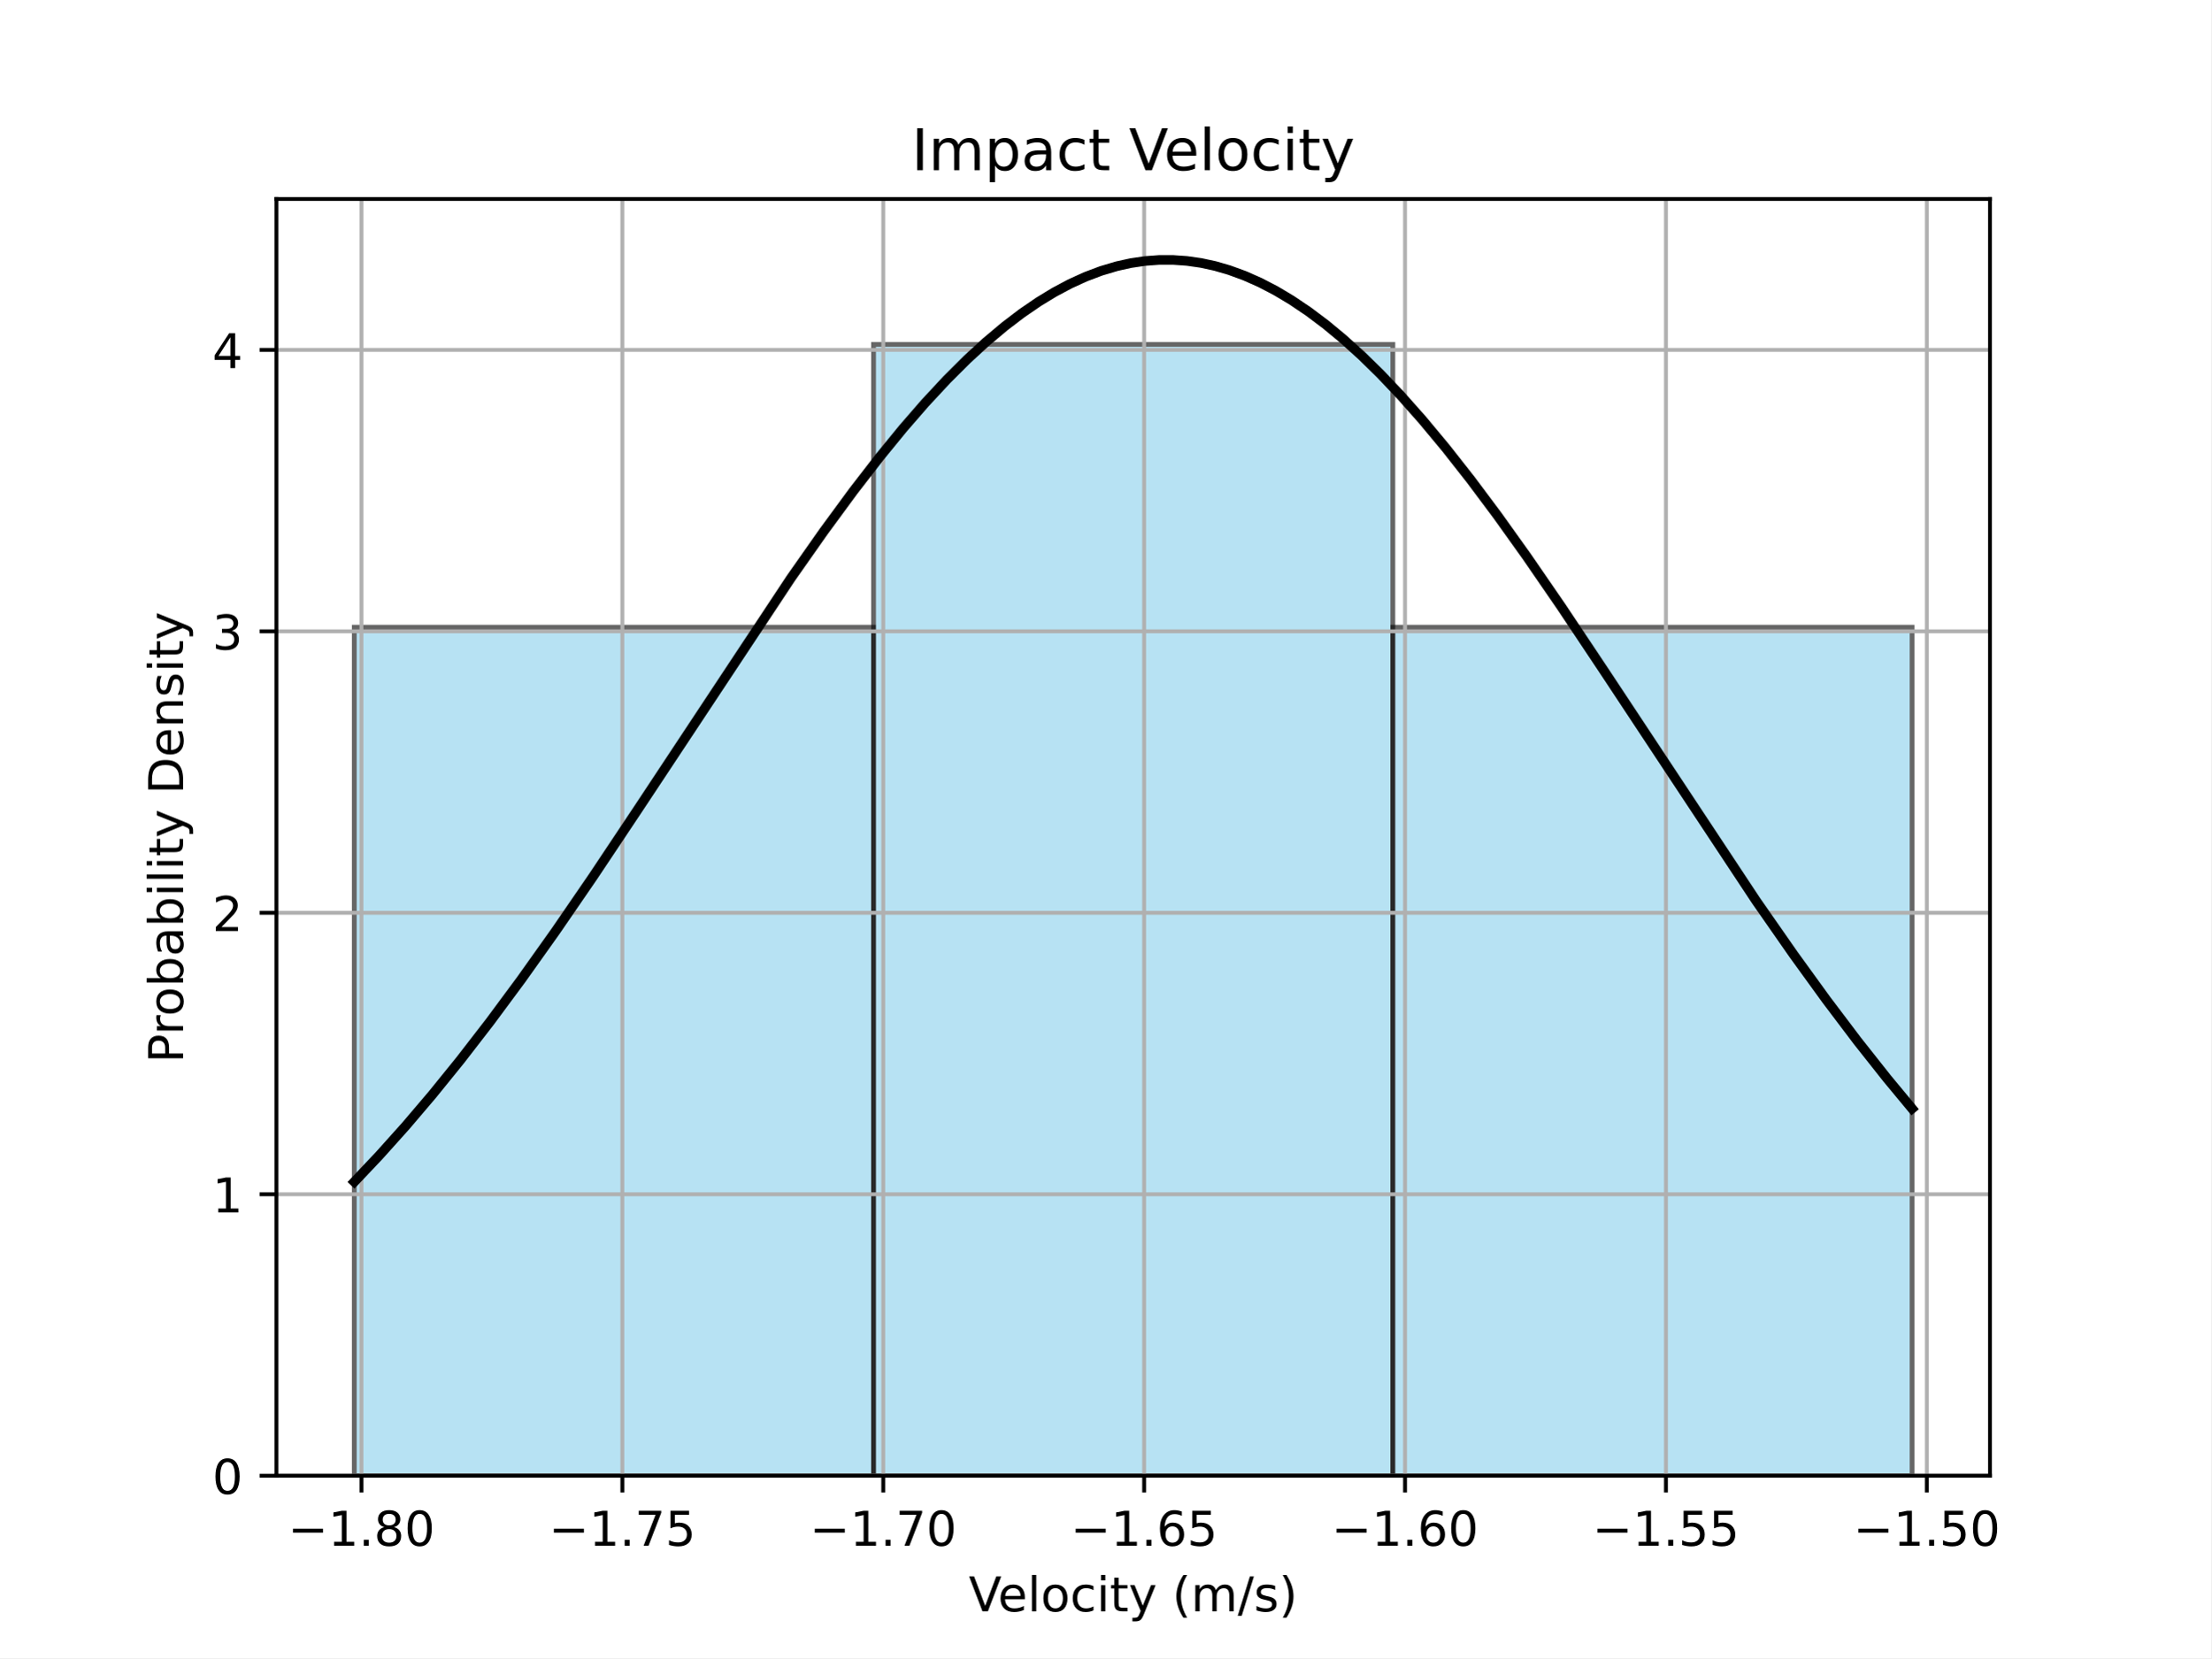
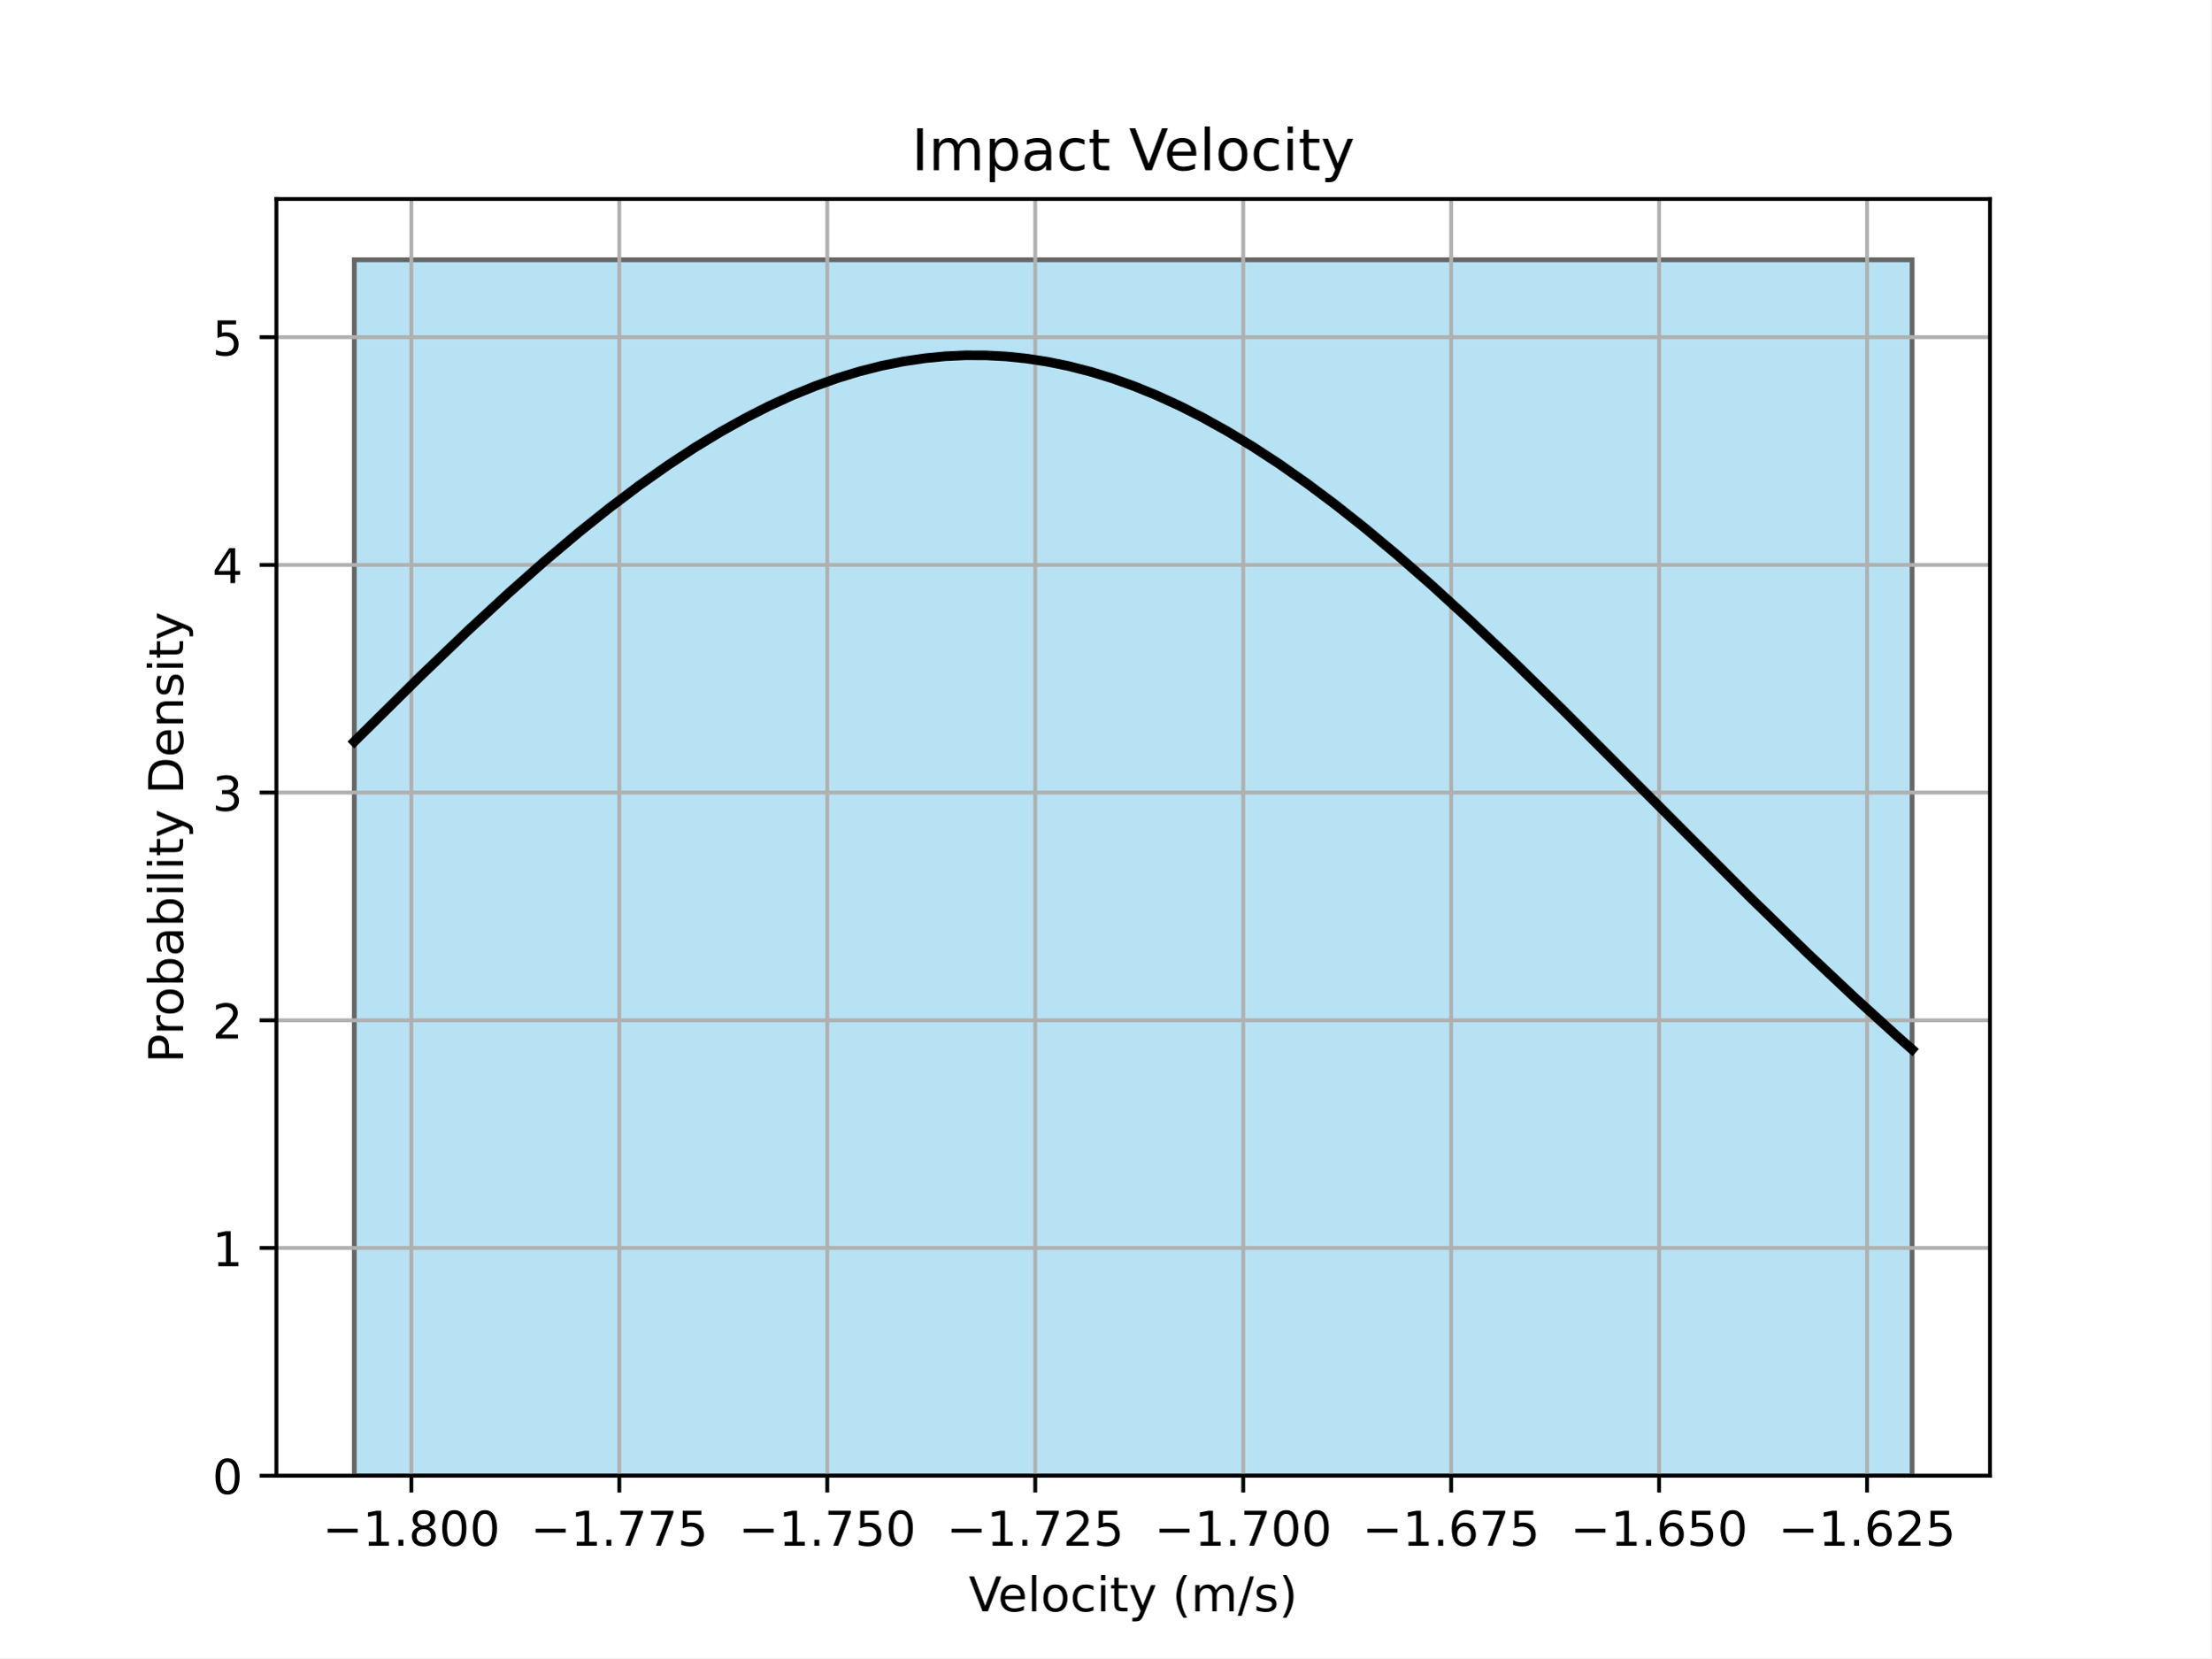
<svg xmlns="http://www.w3.org/2000/svg" xmlns:xlink="http://www.w3.org/1999/xlink" width="460.8pt" height="345.6pt" viewBox="0 0 460.8 345.6" version="1.1">
  <defs>
    <style type="text/css">*{stroke-linejoin: round; stroke-linecap: butt}</style>
  </defs>
  <g id="figure_1">
    <g id="patch_1">
      <path d="M 0 345.6  L 460.8 345.6  L 460.8 0  L 0 0  z " style="fill: #ffffff" />
    </g>
    <g id="axes_1">
      <g id="patch_2">
        <path d="M 57.6 307.584  L 414.72 307.584  L 414.72 41.472  L 57.6 41.472  z " style="fill: #ffffff" />
      </g>
      <g id="patch_3">
-         <path d="M 73.833 307.584  L 182.051 307.584  L 182.051 130.732  L 73.833 130.732  z " clip-path="url(#p43771be9d7)" style="fill: #87ceeb; opacity: 0.6; stroke: #000000; stroke-linejoin: miter" />
-       </g>
-       <g id="patch_4">
-         <path d="M 182.051 307.584  L 290.269 307.584  L 290.269 71.782  L 182.051 71.782  z " clip-path="url(#p43771be9d7)" style="fill: #87ceeb; opacity: 0.6; stroke: #000000; stroke-linejoin: miter" />
-       </g>
-       <g id="patch_5">
-         <path d="M 290.269 307.584  L 398.487 307.584  L 398.487 130.732  L 290.269 130.732  z " clip-path="url(#p43771be9d7)" style="fill: #87ceeb; opacity: 0.6; stroke: #000000; stroke-linejoin: miter" />
+         <path d="M 73.833 307.584  L 398.487 307.584  L 398.487 54.144  L 73.833 54.144  z " clip-path="url(#p3bdd4c2c85)" style="fill: #87ceeb; opacity: 0.6; stroke: #000000; stroke-linejoin: miter" />
      </g>
      <g id="matplotlib.axis_1">
        <g id="xtick_1">
          <g id="line2d_1">
-             <path d="M 75.322 307.584  L 75.322 41.472  " clip-path="url(#p43771be9d7)" style="fill: none; stroke: #b0b0b0; stroke-width: 0.8; stroke-linecap: square" />
+             <path d="M 85.725 307.584  L 85.725 41.472  " clip-path="url(#p3bdd4c2c85)" style="fill: none; stroke: #b0b0b0; stroke-width: 0.8; stroke-linecap: square" />
          </g>
          <g id="line2d_2">
            <defs>
-               <path id="m1fd75bd4ef" d="M 0 0  L 0 3.5  " style="stroke: #000000; stroke-width: 0.8" />
+               <path id="m8dfb0a70da" d="M 0 0  L 0 3.5  " style="stroke: #000000; stroke-width: 0.8" />
            </defs>
            <g>
-               <use xlink:href="#m1fd75bd4ef" x="75.322" y="307.584" style="stroke: #000000; stroke-width: 0.8" />
+               <use xlink:href="#m8dfb0a70da" x="85.725" y="307.584" style="stroke: #000000; stroke-width: 0.8" />
            </g>
          </g>
          <g id="text_1">
-             <g transform="translate(59.99979 322.1824) scale(0.1 -0.1)">
+             <g transform="translate(67.22073 322.1824) scale(0.1 -0.1)">
              <defs>
                <path id="DejaVuSans-2212" d="M 678 2272  L 4684 2272  L 4684 1741  L 678 1741  L 678 2272  z " transform="scale(0.015625)" />
                <path id="DejaVuSans-31" d="M 794 531  L 1825 531  L 1825 4091  L 703 3866  L 703 4441  L 1819 4666  L 2450 4666  L 2450 531  L 3481 531  L 3481 0  L 794 0  L 794 531  z " transform="scale(0.015625)" />
                <path id="DejaVuSans-2e" d="M 684 794  L 1344 794  L 1344 0  L 684 0  L 684 794  z " transform="scale(0.015625)" />
                <path id="DejaVuSans-38" d="M 2034 2216  Q 1584 2216 1326 1975  Q 1069 1734 1069 1313  Q 1069 891 1326 650  Q 1584 409 2034 409  Q 2484 409 2743 651  Q 3003 894 3003 1313  Q 3003 1734 2745 1975  Q 2488 2216 2034 2216  z M 1403 2484  Q 997 2584 770 2862  Q 544 3141 544 3541  Q 544 4100 942 4425  Q 1341 4750 2034 4750  Q 2731 4750 3128 4425  Q 3525 4100 3525 3541  Q 3525 3141 3298 2862  Q 3072 2584 2669 2484  Q 3125 2378 3379 2068  Q 3634 1759 3634 1313  Q 3634 634 3220 271  Q 2806 -91 2034 -91  Q 1263 -91 848 271  Q 434 634 434 1313  Q 434 1759 690 2068  Q 947 2378 1403 2484  z M 1172 3481  Q 1172 3119 1398 2916  Q 1625 2713 2034 2713  Q 2441 2713 2670 2916  Q 2900 3119 2900 3481  Q 2900 3844 2670 4047  Q 2441 4250 2034 4250  Q 1625 4250 1398 4047  Q 1172 3844 1172 3481  z " transform="scale(0.015625)" />
                <path id="DejaVuSans-30" d="M 2034 4250  Q 1547 4250 1301 3770  Q 1056 3291 1056 2328  Q 1056 1369 1301 889  Q 1547 409 2034 409  Q 2525 409 2770 889  Q 3016 1369 3016 2328  Q 3016 3291 2770 3770  Q 2525 4250 2034 4250  z M 2034 4750  Q 2819 4750 3233 4129  Q 3647 3509 3647 2328  Q 3647 1150 3233 529  Q 2819 -91 2034 -91  Q 1250 -91 836 529  Q 422 1150 422 2328  Q 422 3509 836 4129  Q 1250 4750 2034 4750  z " transform="scale(0.015625)" />
              </defs>
              <use xlink:href="#DejaVuSans-2212" />
              <use xlink:href="#DejaVuSans-31" x="83.789" />
              <use xlink:href="#DejaVuSans-2e" x="147.412" />
              <use xlink:href="#DejaVuSans-38" x="179.199" />
              <use xlink:href="#DejaVuSans-30" x="242.822" />
+               <use xlink:href="#DejaVuSans-30" x="306.445" />
            </g>
          </g>
        </g>
        <g id="xtick_2">
          <g id="line2d_3">
-             <path d="M 129.695 307.584  L 129.695 41.472  " clip-path="url(#p43771be9d7)" style="fill: none; stroke: #b0b0b0; stroke-width: 0.8; stroke-linecap: square" />
+             <path d="M 129.065 307.584  L 129.065 41.472  " clip-path="url(#p3bdd4c2c85)" style="fill: none; stroke: #b0b0b0; stroke-width: 0.8; stroke-linecap: square" />
          </g>
          <g id="line2d_4">
            <g>
-               <use xlink:href="#m1fd75bd4ef" x="129.695" y="307.584" style="stroke: #000000; stroke-width: 0.8" />
+               <use xlink:href="#m8dfb0a70da" x="129.065" y="307.584" style="stroke: #000000; stroke-width: 0.8" />
            </g>
          </g>
          <g id="text_2">
-             <g transform="translate(114.3727 322.1824) scale(0.1 -0.1)">
+             <g transform="translate(110.561 322.1824) scale(0.1 -0.1)">
              <defs>
                <path id="DejaVuSans-37" d="M 525 4666  L 3525 4666  L 3525 4397  L 1831 0  L 1172 0  L 2766 4134  L 525 4134  L 525 4666  z " transform="scale(0.015625)" />
                <path id="DejaVuSans-35" d="M 691 4666  L 3169 4666  L 3169 4134  L 1269 4134  L 1269 2991  Q 1406 3038 1543 3061  Q 1681 3084 1819 3084  Q 2600 3084 3056 2656  Q 3513 2228 3513 1497  Q 3513 744 3044 326  Q 2575 -91 1722 -91  Q 1428 -91 1123 -41  Q 819 9 494 109  L 494 744  Q 775 591 1075 516  Q 1375 441 1709 441  Q 2250 441 2565 725  Q 2881 1009 2881 1497  Q 2881 1984 2565 2268  Q 2250 2553 1709 2553  Q 1456 2553 1204 2497  Q 953 2441 691 2322  L 691 4666  z " transform="scale(0.015625)" />
              </defs>
              <use xlink:href="#DejaVuSans-2212" />
              <use xlink:href="#DejaVuSans-31" x="83.789" />
              <use xlink:href="#DejaVuSans-2e" x="147.412" />
              <use xlink:href="#DejaVuSans-37" x="179.199" />
-               <use xlink:href="#DejaVuSans-35" x="242.822" />
+               <use xlink:href="#DejaVuSans-37" x="242.822" />
+               <use xlink:href="#DejaVuSans-35" x="306.445" />
            </g>
          </g>
        </g>
        <g id="xtick_3">
          <g id="line2d_5">
-             <path d="M 184.068 307.584  L 184.068 41.472  " clip-path="url(#p43771be9d7)" style="fill: none; stroke: #b0b0b0; stroke-width: 0.8; stroke-linecap: square" />
+             <path d="M 172.405 307.584  L 172.405 41.472  " clip-path="url(#p3bdd4c2c85)" style="fill: none; stroke: #b0b0b0; stroke-width: 0.8; stroke-linecap: square" />
          </g>
          <g id="line2d_6">
            <g>
-               <use xlink:href="#m1fd75bd4ef" x="184.068" y="307.584" style="stroke: #000000; stroke-width: 0.8" />
+               <use xlink:href="#m8dfb0a70da" x="172.405" y="307.584" style="stroke: #000000; stroke-width: 0.8" />
            </g>
          </g>
          <g id="text_3">
-             <g transform="translate(168.7456 322.1824) scale(0.1 -0.1)">
+             <g transform="translate(153.9012 322.1824) scale(0.1 -0.1)">
+               <use xlink:href="#DejaVuSans-2212" />
+               <use xlink:href="#DejaVuSans-31" x="83.789" />
+               <use xlink:href="#DejaVuSans-2e" x="147.412" />
+               <use xlink:href="#DejaVuSans-37" x="179.199" />
+               <use xlink:href="#DejaVuSans-35" x="242.822" />
+               <use xlink:href="#DejaVuSans-30" x="306.445" />
+             </g>
+           </g>
+         </g>
+         <g id="xtick_4">
+           <g id="line2d_7">
+             <path d="M 215.745 307.584  L 215.745 41.472  " clip-path="url(#p3bdd4c2c85)" style="fill: none; stroke: #b0b0b0; stroke-width: 0.8; stroke-linecap: square" />
+           </g>
+           <g id="line2d_8">
+             <g>
+               <use xlink:href="#m8dfb0a70da" x="215.745" y="307.584" style="stroke: #000000; stroke-width: 0.8" />
+             </g>
+           </g>
+           <g id="text_4">
+             <g transform="translate(197.2415 322.1824) scale(0.1 -0.1)">
+               <defs>
+                 <path id="DejaVuSans-32" d="M 1228 531  L 3431 531  L 3431 0  L 469 0  L 469 531  Q 828 903 1448 1529  Q 2069 2156 2228 2338  Q 2531 2678 2651 2914  Q 2772 3150 2772 3378  Q 2772 3750 2511 3984  Q 2250 4219 1831 4219  Q 1534 4219 1204 4116  Q 875 4013 500 3803  L 500 4441  Q 881 4594 1212 4672  Q 1544 4750 1819 4750  Q 2544 4750 2975 4387  Q 3406 4025 3406 3419  Q 3406 3131 3298 2873  Q 3191 2616 2906 2266  Q 2828 2175 2409 1742  Q 1991 1309 1228 531  z " transform="scale(0.015625)" />
+               </defs>
+               <use xlink:href="#DejaVuSans-2212" />
+               <use xlink:href="#DejaVuSans-31" x="83.789" />
+               <use xlink:href="#DejaVuSans-2e" x="147.412" />
+               <use xlink:href="#DejaVuSans-37" x="179.199" />
+               <use xlink:href="#DejaVuSans-32" x="242.822" />
+               <use xlink:href="#DejaVuSans-35" x="306.445" />
+             </g>
+           </g>
+         </g>
+         <g id="xtick_5">
+           <g id="line2d_9">
+             <path d="M 259.086 307.584  L 259.086 41.472  " clip-path="url(#p3bdd4c2c85)" style="fill: none; stroke: #b0b0b0; stroke-width: 0.8; stroke-linecap: square" />
+           </g>
+           <g id="line2d_10">
+             <g>
+               <use xlink:href="#m8dfb0a70da" x="259.086" y="307.584" style="stroke: #000000; stroke-width: 0.8" />
+             </g>
+           </g>
+           <g id="text_5">
+             <g transform="translate(240.5817 322.1824) scale(0.1 -0.1)">
              <use xlink:href="#DejaVuSans-2212" />
              <use xlink:href="#DejaVuSans-31" x="83.789" />
              <use xlink:href="#DejaVuSans-2e" x="147.412" />
              <use xlink:href="#DejaVuSans-37" x="179.199" />
              <use xlink:href="#DejaVuSans-30" x="242.822" />
-             </g>
-           </g>
-         </g>
-         <g id="xtick_4">
-           <g id="line2d_7">
-             <path d="M 238.441 307.584  L 238.441 41.472  " clip-path="url(#p43771be9d7)" style="fill: none; stroke: #b0b0b0; stroke-width: 0.8; stroke-linecap: square" />
-           </g>
-           <g id="line2d_8">
-             <g>
-               <use xlink:href="#m1fd75bd4ef" x="238.441" y="307.584" style="stroke: #000000; stroke-width: 0.8" />
-             </g>
-           </g>
-           <g id="text_4">
-             <g transform="translate(223.1185 322.1824) scale(0.1 -0.1)">
+               <use xlink:href="#DejaVuSans-30" x="306.445" />
+             </g>
+           </g>
+         </g>
+         <g id="xtick_6">
+           <g id="line2d_11">
+             <path d="M 302.426 307.584  L 302.426 41.472  " clip-path="url(#p3bdd4c2c85)" style="fill: none; stroke: #b0b0b0; stroke-width: 0.8; stroke-linecap: square" />
+           </g>
+           <g id="line2d_12">
+             <g>
+               <use xlink:href="#m8dfb0a70da" x="302.426" y="307.584" style="stroke: #000000; stroke-width: 0.8" />
+             </g>
+           </g>
+           <g id="text_6">
+             <g transform="translate(283.922 322.1824) scale(0.1 -0.1)">
              <defs>
                <path id="DejaVuSans-36" d="M 2113 2584  Q 1688 2584 1439 2293  Q 1191 2003 1191 1497  Q 1191 994 1439 701  Q 1688 409 2113 409  Q 2538 409 2786 701  Q 3034 994 3034 1497  Q 3034 2003 2786 2293  Q 2538 2584 2113 2584  z M 3366 4563  L 3366 3988  Q 3128 4100 2886 4159  Q 2644 4219 2406 4219  Q 1781 4219 1451 3797  Q 1122 3375 1075 2522  Q 1259 2794 1537 2939  Q 1816 3084 2150 3084  Q 2853 3084 3261 2657  Q 3669 2231 3669 1497  Q 3669 778 3244 343  Q 2819 -91 2113 -91  Q 1303 -91 875 529  Q 447 1150 447 2328  Q 447 3434 972 4092  Q 1497 4750 2381 4750  Q 2619 4750 2861 4703  Q 3103 4656 3366 4563  z " transform="scale(0.015625)" />
              </defs>
+               <use xlink:href="#DejaVuSans-2212" />
+               <use xlink:href="#DejaVuSans-31" x="83.789" />
+               <use xlink:href="#DejaVuSans-2e" x="147.412" />
+               <use xlink:href="#DejaVuSans-36" x="179.199" />
+               <use xlink:href="#DejaVuSans-37" x="242.822" />
+               <use xlink:href="#DejaVuSans-35" x="306.445" />
+             </g>
+           </g>
+         </g>
+         <g id="xtick_7">
+           <g id="line2d_13">
+             <path d="M 345.766 307.584  L 345.766 41.472  " clip-path="url(#p3bdd4c2c85)" style="fill: none; stroke: #b0b0b0; stroke-width: 0.8; stroke-linecap: square" />
+           </g>
+           <g id="line2d_14">
+             <g>
+               <use xlink:href="#m8dfb0a70da" x="345.766" y="307.584" style="stroke: #000000; stroke-width: 0.8" />
+             </g>
+           </g>
+           <g id="text_7">
+             <g transform="translate(327.2622 322.1824) scale(0.1 -0.1)">
              <use xlink:href="#DejaVuSans-2212" />
              <use xlink:href="#DejaVuSans-31" x="83.789" />
              <use xlink:href="#DejaVuSans-2e" x="147.412" />
              <use xlink:href="#DejaVuSans-36" x="179.199" />
              <use xlink:href="#DejaVuSans-35" x="242.822" />
-             </g>
-           </g>
-         </g>
-         <g id="xtick_5">
-           <g id="line2d_9">
-             <path d="M 292.814 307.584  L 292.814 41.472  " clip-path="url(#p43771be9d7)" style="fill: none; stroke: #b0b0b0; stroke-width: 0.8; stroke-linecap: square" />
-           </g>
-           <g id="line2d_10">
-             <g>
-               <use xlink:href="#m1fd75bd4ef" x="292.814" y="307.584" style="stroke: #000000; stroke-width: 0.8" />
-             </g>
-           </g>
-           <g id="text_5">
-             <g transform="translate(277.4914 322.1824) scale(0.1 -0.1)">
+               <use xlink:href="#DejaVuSans-30" x="306.445" />
+             </g>
+           </g>
+         </g>
+         <g id="xtick_8">
+           <g id="line2d_15">
+             <path d="M 389.106 307.584  L 389.106 41.472  " clip-path="url(#p3bdd4c2c85)" style="fill: none; stroke: #b0b0b0; stroke-width: 0.8; stroke-linecap: square" />
+           </g>
+           <g id="line2d_16">
+             <g>
+               <use xlink:href="#m8dfb0a70da" x="389.106" y="307.584" style="stroke: #000000; stroke-width: 0.8" />
+             </g>
+           </g>
+           <g id="text_8">
+             <g transform="translate(370.6025 322.1824) scale(0.1 -0.1)">
              <use xlink:href="#DejaVuSans-2212" />
              <use xlink:href="#DejaVuSans-31" x="83.789" />
              <use xlink:href="#DejaVuSans-2e" x="147.412" />
              <use xlink:href="#DejaVuSans-36" x="179.199" />
-               <use xlink:href="#DejaVuSans-30" x="242.822" />
-             </g>
-           </g>
-         </g>
-         <g id="xtick_6">
-           <g id="line2d_11">
-             <path d="M 347.187 307.584  L 347.187 41.472  " clip-path="url(#p43771be9d7)" style="fill: none; stroke: #b0b0b0; stroke-width: 0.8; stroke-linecap: square" />
-           </g>
-           <g id="line2d_12">
-             <g>
-               <use xlink:href="#m1fd75bd4ef" x="347.187" y="307.584" style="stroke: #000000; stroke-width: 0.8" />
-             </g>
-           </g>
-           <g id="text_6">
-             <g transform="translate(331.8643 322.1824) scale(0.1 -0.1)">
-               <use xlink:href="#DejaVuSans-2212" />
-               <use xlink:href="#DejaVuSans-31" x="83.789" />
-               <use xlink:href="#DejaVuSans-2e" x="147.412" />
-               <use xlink:href="#DejaVuSans-35" x="179.199" />
-               <use xlink:href="#DejaVuSans-35" x="242.822" />
-             </g>
-           </g>
-         </g>
-         <g id="xtick_7">
-           <g id="line2d_13">
-             <path d="M 401.56 307.584  L 401.56 41.472  " clip-path="url(#p43771be9d7)" style="fill: none; stroke: #b0b0b0; stroke-width: 0.8; stroke-linecap: square" />
-           </g>
-           <g id="line2d_14">
-             <g>
-               <use xlink:href="#m1fd75bd4ef" x="401.56" y="307.584" style="stroke: #000000; stroke-width: 0.8" />
-             </g>
-           </g>
-           <g id="text_7">
-             <g transform="translate(386.2372 322.1824) scale(0.1 -0.1)">
-               <use xlink:href="#DejaVuSans-2212" />
-               <use xlink:href="#DejaVuSans-31" x="83.789" />
-               <use xlink:href="#DejaVuSans-2e" x="147.412" />
-               <use xlink:href="#DejaVuSans-35" x="179.199" />
-               <use xlink:href="#DejaVuSans-30" x="242.822" />
-             </g>
-           </g>
-         </g>
-         <g id="text_8">
+               <use xlink:href="#DejaVuSans-32" x="242.822" />
+               <use xlink:href="#DejaVuSans-35" x="306.445" />
+             </g>
+           </g>
+         </g>
+         <g id="text_9">
          <g transform="translate(201.8944 335.8606) scale(0.1 -0.1)">
            <defs>
              <path id="DejaVuSans-56" d="M 1831 0  L 50 4666  L 709 4666  L 2188 738  L 3669 4666  L 4325 4666  L 2547 0  L 1831 0  z " transform="scale(0.015625)" />
              <path id="DejaVuSans-65" d="M 3597 1894  L 3597 1613  L 953 1613  Q 991 1019 1311 708  Q 1631 397 2203 397  Q 2534 397 2845 478  Q 3156 559 3463 722  L 3463 178  Q 3153 47 2828 -22  Q 2503 -91 2169 -91  Q 1331 -91 842 396  Q 353 884 353 1716  Q 353 2575 817 3079  Q 1281 3584 2069 3584  Q 2775 3584 3186 3129  Q 3597 2675 3597 1894  z M 3022 2063  Q 3016 2534 2758 2815  Q 2500 3097 2075 3097  Q 1594 3097 1305 2825  Q 1016 2553 972 2059  L 3022 2063  z " transform="scale(0.015625)" />
              <path id="DejaVuSans-6c" d="M 603 4863  L 1178 4863  L 1178 0  L 603 0  L 603 4863  z " transform="scale(0.015625)" />
              <path id="DejaVuSans-6f" d="M 1959 3097  Q 1497 3097 1228 2736  Q 959 2375 959 1747  Q 959 1119 1226 758  Q 1494 397 1959 397  Q 2419 397 2687 759  Q 2956 1122 2956 1747  Q 2956 2369 2687 2733  Q 2419 3097 1959 3097  z M 1959 3584  Q 2709 3584 3137 3096  Q 3566 2609 3566 1747  Q 3566 888 3137 398  Q 2709 -91 1959 -91  Q 1206 -91 779 398  Q 353 888 353 1747  Q 353 2609 779 3096  Q 1206 3584 1959 3584  z " transform="scale(0.015625)" />
              <path id="DejaVuSans-63" d="M 3122 3366  L 3122 2828  Q 2878 2963 2633 3030  Q 2388 3097 2138 3097  Q 1578 3097 1268 2742  Q 959 2388 959 1747  Q 959 1106 1268 751  Q 1578 397 2138 397  Q 2388 397 2633 464  Q 2878 531 3122 666  L 3122 134  Q 2881 22 2623 -34  Q 2366 -91 2075 -91  Q 1284 -91 818 406  Q 353 903 353 1747  Q 353 2603 823 3093  Q 1294 3584 2113 3584  Q 2378 3584 2631 3529  Q 2884 3475 3122 3366  z " transform="scale(0.015625)" />
              <path id="DejaVuSans-69" d="M 603 3500  L 1178 3500  L 1178 0  L 603 0  L 603 3500  z M 603 4863  L 1178 4863  L 1178 4134  L 603 4134  L 603 4863  z " transform="scale(0.015625)" />
              <path id="DejaVuSans-74" d="M 1172 4494  L 1172 3500  L 2356 3500  L 2356 3053  L 1172 3053  L 1172 1153  Q 1172 725 1289 603  Q 1406 481 1766 481  L 2356 481  L 2356 0  L 1766 0  Q 1100 0 847 248  Q 594 497 594 1153  L 594 3053  L 172 3053  L 172 3500  L 594 3500  L 594 4494  L 1172 4494  z " transform="scale(0.015625)" />
              <path id="DejaVuSans-79" d="M 2059 -325  Q 1816 -950 1584 -1140  Q 1353 -1331 966 -1331  L 506 -1331  L 506 -850  L 844 -850  Q 1081 -850 1212 -737  Q 1344 -625 1503 -206  L 1606 56  L 191 3500  L 800 3500  L 1894 763  L 2988 3500  L 3597 3500  L 2059 -325  z " transform="scale(0.015625)" />
              <path id="DejaVuSans-20" transform="scale(0.015625)" />
              <path id="DejaVuSans-28" d="M 1984 4856  Q 1566 4138 1362 3434  Q 1159 2731 1159 2009  Q 1159 1288 1364 580  Q 1569 -128 1984 -844  L 1484 -844  Q 1016 -109 783 600  Q 550 1309 550 2009  Q 550 2706 781 3412  Q 1013 4119 1484 4856  L 1984 4856  z " transform="scale(0.015625)" />
              <path id="DejaVuSans-6d" d="M 3328 2828  Q 3544 3216 3844 3400  Q 4144 3584 4550 3584  Q 5097 3584 5394 3201  Q 5691 2819 5691 2113  L 5691 0  L 5113 0  L 5113 2094  Q 5113 2597 4934 2840  Q 4756 3084 4391 3084  Q 3944 3084 3684 2787  Q 3425 2491 3425 1978  L 3425 0  L 2847 0  L 2847 2094  Q 2847 2600 2669 2842  Q 2491 3084 2119 3084  Q 1678 3084 1418 2786  Q 1159 2488 1159 1978  L 1159 0  L 581 0  L 581 3500  L 1159 3500  L 1159 2956  Q 1356 3278 1631 3431  Q 1906 3584 2284 3584  Q 2666 3584 2933 3390  Q 3200 3197 3328 2828  z " transform="scale(0.015625)" />
              <path id="DejaVuSans-2f" d="M 1625 4666  L 2156 4666  L 531 -594  L 0 -594  L 1625 4666  z " transform="scale(0.015625)" />
              <path id="DejaVuSans-73" d="M 2834 3397  L 2834 2853  Q 2591 2978 2328 3040  Q 2066 3103 1784 3103  Q 1356 3103 1142 2972  Q 928 2841 928 2578  Q 928 2378 1081 2264  Q 1234 2150 1697 2047  L 1894 2003  Q 2506 1872 2764 1633  Q 3022 1394 3022 966  Q 3022 478 2636 193  Q 2250 -91 1575 -91  Q 1294 -91 989 -36  Q 684 19 347 128  L 347 722  Q 666 556 975 473  Q 1284 391 1588 391  Q 1994 391 2212 530  Q 2431 669 2431 922  Q 2431 1156 2273 1281  Q 2116 1406 1581 1522  L 1381 1569  Q 847 1681 609 1914  Q 372 2147 372 2553  Q 372 3047 722 3315  Q 1072 3584 1716 3584  Q 2034 3584 2315 3537  Q 2597 3491 2834 3397  z " transform="scale(0.015625)" />
              <path id="DejaVuSans-29" d="M 513 4856  L 1013 4856  Q 1481 4119 1714 3412  Q 1947 2706 1947 2009  Q 1947 1309 1714 600  Q 1481 -109 1013 -844  L 513 -844  Q 928 -128 1133 580  Q 1338 1288 1338 2009  Q 1338 2731 1133 3434  Q 928 4138 513 4856  z " transform="scale(0.015625)" />
            </defs>
            <use xlink:href="#DejaVuSans-56" />
            <use xlink:href="#DejaVuSans-65" x="60.658" />
            <use xlink:href="#DejaVuSans-6c" x="122.182" />
            <use xlink:href="#DejaVuSans-6f" x="149.965" />
            <use xlink:href="#DejaVuSans-63" x="211.146" />
            <use xlink:href="#DejaVuSans-69" x="266.127" />
            <use xlink:href="#DejaVuSans-74" x="293.91" />
            <use xlink:href="#DejaVuSans-79" x="333.119" />
            <use xlink:href="#DejaVuSans-20" x="392.299" />
            <use xlink:href="#DejaVuSans-28" x="424.086" />
            <use xlink:href="#DejaVuSans-6d" x="463.1" />
            <use xlink:href="#DejaVuSans-2f" x="560.512" />
            <use xlink:href="#DejaVuSans-73" x="594.203" />
            <use xlink:href="#DejaVuSans-29" x="646.303" />
          </g>
        </g>
      </g>
      <g id="matplotlib.axis_2">
        <g id="ytick_1">
-           <g id="line2d_15">
-             <path d="M 57.6 307.584  L 414.72 307.584  " clip-path="url(#p43771be9d7)" style="fill: none; stroke: #b0b0b0; stroke-width: 0.8; stroke-linecap: square" />
-           </g>
-           <g id="line2d_16">
+           <g id="line2d_17">
+             <path d="M 57.6 307.584  L 414.72 307.584  " clip-path="url(#p3bdd4c2c85)" style="fill: none; stroke: #b0b0b0; stroke-width: 0.8; stroke-linecap: square" />
+           </g>
+           <g id="line2d_18">
            <defs>
-               <path id="mabda72fb33" d="M 0 0  L -3.5 0  " style="stroke: #000000; stroke-width: 0.8" />
+               <path id="m64123b355b" d="M 0 0  L -3.5 0  " style="stroke: #000000; stroke-width: 0.8" />
            </defs>
            <g>
-               <use xlink:href="#mabda72fb33" x="57.6" y="307.584" style="stroke: #000000; stroke-width: 0.8" />
-             </g>
-           </g>
-           <g id="text_9">
+               <use xlink:href="#m64123b355b" x="57.6" y="307.584" style="stroke: #000000; stroke-width: 0.8" />
+             </g>
+           </g>
+           <g id="text_10">
            <g transform="translate(44.2375 311.3832) scale(0.1 -0.1)">
              <use xlink:href="#DejaVuSans-30" />
            </g>
          </g>
        </g>
        <g id="ytick_2">
-           <g id="line2d_17">
-             <path d="M 57.6 248.919  L 414.72 248.919  " clip-path="url(#p43771be9d7)" style="fill: none; stroke: #b0b0b0; stroke-width: 0.8; stroke-linecap: square" />
-           </g>
-           <g id="line2d_18">
-             <g>
-               <use xlink:href="#mabda72fb33" x="57.6" y="248.919" style="stroke: #000000; stroke-width: 0.8" />
-             </g>
-           </g>
-           <g id="text_10">
-             <g transform="translate(44.2375 252.7187) scale(0.1 -0.1)">
+           <g id="line2d_19">
+             <path d="M 57.6 260.122  L 414.72 260.122  " clip-path="url(#p3bdd4c2c85)" style="fill: none; stroke: #b0b0b0; stroke-width: 0.8; stroke-linecap: square" />
+           </g>
+           <g id="line2d_20">
+             <g>
+               <use xlink:href="#m64123b355b" x="57.6" y="260.122" style="stroke: #000000; stroke-width: 0.8" />
+             </g>
+           </g>
+           <g id="text_11">
+             <g transform="translate(44.2375 263.9213) scale(0.1 -0.1)">
              <use xlink:href="#DejaVuSans-31" />
            </g>
          </g>
        </g>
        <g id="ytick_3">
-           <g id="line2d_19">
-             <path d="M 57.6 190.255  L 414.72 190.255  " clip-path="url(#p43771be9d7)" style="fill: none; stroke: #b0b0b0; stroke-width: 0.8; stroke-linecap: square" />
-           </g>
-           <g id="line2d_20">
-             <g>
-               <use xlink:href="#mabda72fb33" x="57.6" y="190.255" style="stroke: #000000; stroke-width: 0.8" />
-             </g>
-           </g>
-           <g id="text_11">
-             <g transform="translate(44.2375 194.0541) scale(0.1 -0.1)">
-               <defs>
-                 <path id="DejaVuSans-32" d="M 1228 531  L 3431 531  L 3431 0  L 469 0  L 469 531  Q 828 903 1448 1529  Q 2069 2156 2228 2338  Q 2531 2678 2651 2914  Q 2772 3150 2772 3378  Q 2772 3750 2511 3984  Q 2250 4219 1831 4219  Q 1534 4219 1204 4116  Q 875 4013 500 3803  L 500 4441  Q 881 4594 1212 4672  Q 1544 4750 1819 4750  Q 2544 4750 2975 4387  Q 3406 4025 3406 3419  Q 3406 3131 3298 2873  Q 3191 2616 2906 2266  Q 2828 2175 2409 1742  Q 1991 1309 1228 531  z " transform="scale(0.015625)" />
-               </defs>
+           <g id="line2d_21">
+             <path d="M 57.6 212.66  L 414.72 212.66  " clip-path="url(#p3bdd4c2c85)" style="fill: none; stroke: #b0b0b0; stroke-width: 0.8; stroke-linecap: square" />
+           </g>
+           <g id="line2d_22">
+             <g>
+               <use xlink:href="#m64123b355b" x="57.6" y="212.66" style="stroke: #000000; stroke-width: 0.8" />
+             </g>
+           </g>
+           <g id="text_12">
+             <g transform="translate(44.2375 216.4594) scale(0.1 -0.1)">
              <use xlink:href="#DejaVuSans-32" />
            </g>
          </g>
        </g>
        <g id="ytick_4">
-           <g id="line2d_21">
-             <path d="M 57.6 131.59  L 414.72 131.59  " clip-path="url(#p43771be9d7)" style="fill: none; stroke: #b0b0b0; stroke-width: 0.8; stroke-linecap: square" />
-           </g>
-           <g id="line2d_22">
-             <g>
-               <use xlink:href="#mabda72fb33" x="57.6" y="131.59" style="stroke: #000000; stroke-width: 0.8" />
-             </g>
-           </g>
-           <g id="text_12">
-             <g transform="translate(44.2375 135.3895) scale(0.1 -0.1)">
+           <g id="line2d_23">
+             <path d="M 57.6 165.198  L 414.72 165.198  " clip-path="url(#p3bdd4c2c85)" style="fill: none; stroke: #b0b0b0; stroke-width: 0.8; stroke-linecap: square" />
+           </g>
+           <g id="line2d_24">
+             <g>
+               <use xlink:href="#m64123b355b" x="57.6" y="165.198" style="stroke: #000000; stroke-width: 0.8" />
+             </g>
+           </g>
+           <g id="text_13">
+             <g transform="translate(44.2375 168.9975) scale(0.1 -0.1)">
              <defs>
                <path id="DejaVuSans-33" d="M 2597 2516  Q 3050 2419 3304 2112  Q 3559 1806 3559 1356  Q 3559 666 3084 287  Q 2609 -91 1734 -91  Q 1441 -91 1130 -33  Q 819 25 488 141  L 488 750  Q 750 597 1062 519  Q 1375 441 1716 441  Q 2309 441 2620 675  Q 2931 909 2931 1356  Q 2931 1769 2642 2001  Q 2353 2234 1838 2234  L 1294 2234  L 1294 2753  L 1863 2753  Q 2328 2753 2575 2939  Q 2822 3125 2822 3475  Q 2822 3834 2567 4026  Q 2313 4219 1838 4219  Q 1578 4219 1281 4162  Q 984 4106 628 3988  L 628 4550  Q 988 4650 1302 4700  Q 1616 4750 1894 4750  Q 2613 4750 3031 4423  Q 3450 4097 3450 3541  Q 3450 3153 3228 2886  Q 3006 2619 2597 2516  z " transform="scale(0.015625)" />
              </defs>
              <use xlink:href="#DejaVuSans-33" />
            </g>
          </g>
        </g>
        <g id="ytick_5">
-           <g id="line2d_23">
-             <path d="M 57.6 72.926  L 414.72 72.926  " clip-path="url(#p43771be9d7)" style="fill: none; stroke: #b0b0b0; stroke-width: 0.8; stroke-linecap: square" />
-           </g>
-           <g id="line2d_24">
-             <g>
-               <use xlink:href="#mabda72fb33" x="57.6" y="72.926" style="stroke: #000000; stroke-width: 0.8" />
-             </g>
-           </g>
-           <g id="text_13">
-             <g transform="translate(44.2375 76.72495) scale(0.1 -0.1)">
+           <g id="line2d_25">
+             <path d="M 57.6 117.736  L 414.72 117.736  " clip-path="url(#p3bdd4c2c85)" style="fill: none; stroke: #b0b0b0; stroke-width: 0.8; stroke-linecap: square" />
+           </g>
+           <g id="line2d_26">
+             <g>
+               <use xlink:href="#m64123b355b" x="57.6" y="117.736" style="stroke: #000000; stroke-width: 0.8" />
+             </g>
+           </g>
+           <g id="text_14">
+             <g transform="translate(44.2375 121.5356) scale(0.1 -0.1)">
              <defs>
                <path id="DejaVuSans-34" d="M 2419 4116  L 825 1625  L 2419 1625  L 2419 4116  z M 2253 4666  L 3047 4666  L 3047 1625  L 3713 1625  L 3713 1100  L 3047 1100  L 3047 0  L 2419 0  L 2419 1100  L 313 1100  L 313 1709  L 2253 4666  z " transform="scale(0.015625)" />
              </defs>
              <use xlink:href="#DejaVuSans-34" />
            </g>
          </g>
        </g>
-         <g id="text_14">
+         <g id="ytick_6">
+           <g id="line2d_27">
+             <path d="M 57.6 70.274  L 414.72 70.274  " clip-path="url(#p3bdd4c2c85)" style="fill: none; stroke: #b0b0b0; stroke-width: 0.8; stroke-linecap: square" />
+           </g>
+           <g id="line2d_28">
+             <g>
+               <use xlink:href="#m64123b355b" x="57.6" y="70.274" style="stroke: #000000; stroke-width: 0.8" />
+             </g>
+           </g>
+           <g id="text_15">
+             <g transform="translate(44.2375 74.07365) scale(0.1 -0.1)">
+               <use xlink:href="#DejaVuSans-35" />
+             </g>
+           </g>
+         </g>
+         <g id="text_16">
          <g transform="translate(38.15781 221.5546) rotate(-90) scale(0.1 -0.1)">
            <defs>
              <path id="DejaVuSans-50" d="M 1259 4147  L 1259 2394  L 2053 2394  Q 2494 2394 2734 2622  Q 2975 2850 2975 3272  Q 2975 3691 2734 3919  Q 2494 4147 2053 4147  L 1259 4147  z M 628 4666  L 2053 4666  Q 2838 4666 3239 4311  Q 3641 3956 3641 3272  Q 3641 2581 3239 2228  Q 2838 1875 2053 1875  L 1259 1875  L 1259 0  L 628 0  L 628 4666  z " transform="scale(0.015625)" />
              <path id="DejaVuSans-72" d="M 2631 2963  Q 2534 3019 2420 3045  Q 2306 3072 2169 3072  Q 1681 3072 1420 2755  Q 1159 2438 1159 1844  L 1159 0  L 581 0  L 581 3500  L 1159 3500  L 1159 2956  Q 1341 3275 1631 3429  Q 1922 3584 2338 3584  Q 2397 3584 2469 3576  Q 2541 3569 2628 3553  L 2631 2963  z " transform="scale(0.015625)" />
              <path id="DejaVuSans-62" d="M 3116 1747  Q 3116 2381 2855 2742  Q 2594 3103 2138 3103  Q 1681 3103 1420 2742  Q 1159 2381 1159 1747  Q 1159 1113 1420 752  Q 1681 391 2138 391  Q 2594 391 2855 752  Q 3116 1113 3116 1747  z M 1159 2969  Q 1341 3281 1617 3432  Q 1894 3584 2278 3584  Q 2916 3584 3314 3078  Q 3713 2572 3713 1747  Q 3713 922 3314 415  Q 2916 -91 2278 -91  Q 1894 -91 1617 61  Q 1341 213 1159 525  L 1159 0  L 581 0  L 581 4863  L 1159 4863  L 1159 2969  z " transform="scale(0.015625)" />
              <path id="DejaVuSans-61" d="M 2194 1759  Q 1497 1759 1228 1600  Q 959 1441 959 1056  Q 959 750 1161 570  Q 1363 391 1709 391  Q 2188 391 2477 730  Q 2766 1069 2766 1631  L 2766 1759  L 2194 1759  z M 3341 1997  L 3341 0  L 2766 0  L 2766 531  Q 2569 213 2275 61  Q 1981 -91 1556 -91  Q 1019 -91 701 211  Q 384 513 384 1019  Q 384 1609 779 1909  Q 1175 2209 1959 2209  L 2766 2209  L 2766 2266  Q 2766 2663 2505 2880  Q 2244 3097 1772 3097  Q 1472 3097 1187 3025  Q 903 2953 641 2809  L 641 3341  Q 956 3463 1253 3523  Q 1550 3584 1831 3584  Q 2591 3584 2966 3190  Q 3341 2797 3341 1997  z " transform="scale(0.015625)" />
              <path id="DejaVuSans-44" d="M 1259 4147  L 1259 519  L 2022 519  Q 2988 519 3436 956  Q 3884 1394 3884 2338  Q 3884 3275 3436 3711  Q 2988 4147 2022 4147  L 1259 4147  z M 628 4666  L 1925 4666  Q 3281 4666 3915 4102  Q 4550 3538 4550 2338  Q 4550 1131 3912 565  Q 3275 0 1925 0  L 628 0  L 628 4666  z " transform="scale(0.015625)" />
              <path id="DejaVuSans-6e" d="M 3513 2113  L 3513 0  L 2938 0  L 2938 2094  Q 2938 2591 2744 2837  Q 2550 3084 2163 3084  Q 1697 3084 1428 2787  Q 1159 2491 1159 1978  L 1159 0  L 581 0  L 581 3500  L 1159 3500  L 1159 2956  Q 1366 3272 1645 3428  Q 1925 3584 2291 3584  Q 2894 3584 3203 3211  Q 3513 2838 3513 2113  z " transform="scale(0.015625)" />
            </defs>
            <use xlink:href="#DejaVuSans-50" />
            <use xlink:href="#DejaVuSans-72" x="58.553" />
            <use xlink:href="#DejaVuSans-6f" x="97.416" />
            <use xlink:href="#DejaVuSans-62" x="158.598" />
            <use xlink:href="#DejaVuSans-61" x="222.074" />
            <use xlink:href="#DejaVuSans-62" x="283.354" />
            <use xlink:href="#DejaVuSans-69" x="346.83" />
            <use xlink:href="#DejaVuSans-6c" x="374.613" />
            <use xlink:href="#DejaVuSans-69" x="402.396" />
            <use xlink:href="#DejaVuSans-74" x="430.18" />
            <use xlink:href="#DejaVuSans-79" x="469.389" />
            <use xlink:href="#DejaVuSans-20" x="528.568" />
            <use xlink:href="#DejaVuSans-44" x="560.355" />
            <use xlink:href="#DejaVuSans-65" x="637.357" />
            <use xlink:href="#DejaVuSans-6e" x="698.881" />
            <use xlink:href="#DejaVuSans-73" x="762.26" />
            <use xlink:href="#DejaVuSans-69" x="814.359" />
            <use xlink:href="#DejaVuSans-74" x="842.143" />
            <use xlink:href="#DejaVuSans-79" x="881.352" />
          </g>
        </g>
      </g>
-       <g id="line2d_25">
-         <path d="M 73.833 246.331  L 79.032 240.835  L 84.557 234.67  L 90.082 228.175  L 95.931 220.952  L 102.106 212.964  L 108.606 204.182  L 115.755 194.127  L 123.555 182.763  L 132.979 168.626  L 164.827 120.497  L 171.652 110.778  L 177.826 102.369  L 183.351 95.223  L 188.226 89.26  L 192.775 84.02  L 197.325 79.123  L 201.55 74.909  L 205.449 71.321  L 209.349 68.039  L 212.924 65.312  L 216.499 62.864  L 219.749 60.888  L 222.998 59.157  L 226.248 57.676  L 229.498 56.449  L 232.748 55.48  L 235.673 54.831  L 238.597 54.395  L 241.522 54.174  L 244.447 54.168  L 247.372 54.376  L 250.297 54.799  L 253.221 55.435  L 256.146 56.283  L 259.396 57.471  L 262.646 58.913  L 265.896 60.606  L 269.145 62.544  L 272.72 64.953  L 276.295 67.641  L 279.87 70.601  L 283.769 74.126  L 287.669 77.944  L 291.894 82.394  L 296.444 87.526  L 301.318 93.384  L 306.518 100  L 312.043 107.394  L 318.217 116.035  L 325.367 126.432  L 334.466 140.086  L 365.989 187.762  L 373.789 198.957  L 380.613 208.383  L 387.113 216.988  L 393.288 224.793  L 398.487 231.066  L 398.487 231.066  " clip-path="url(#p43771be9d7)" style="fill: none; stroke: #000000; stroke-width: 2; stroke-linecap: square" />
+       <g id="line2d_29">
+         <path d="M 73.833 154.573  L 87.482 141.066  L 97.556 131.406  L 106.006 123.604  L 113.48 116.99  L 120.63 110.962  L 127.129 105.77  L 133.304 101.12  L 139.154 96.991  L 144.678 93.357  L 150.203 89.997  L 155.403 87.098  L 160.277 84.622  L 165.152 82.39  L 170.027 80.408  L 174.576 78.792  L 179.126 77.405  L 183.676 76.252  L 188.226 75.337  L 192.775 74.663  L 197 74.254  L 201.225 74.055  L 205.449 74.067  L 209.674 74.291  L 213.899 74.724  L 218.124 75.367  L 222.673 76.291  L 227.223 77.452  L 231.773 78.848  L 236.322 80.473  L 240.872 82.322  L 245.747 84.547  L 250.622 87.015  L 255.821 89.907  L 261.021 93.054  L 266.546 96.665  L 272.395 100.77  L 278.245 105.147  L 284.419 110.038  L 291.244 115.737  L 298.394 122.002  L 306.193 129.131  L 314.968 137.451  L 325.692 147.942  L 340.966 163.235  L 365.014 187.314  L 376.714 198.689  L 386.463 207.872  L 395.562 216.141  L 398.487 218.729  L 398.487 218.729  " clip-path="url(#p3bdd4c2c85)" style="fill: none; stroke: #000000; stroke-width: 2; stroke-linecap: square" />
+       </g>
+       <g id="patch_4">
+         <path d="M 57.6 307.584  L 57.6 41.472  " style="fill: none; stroke: #000000; stroke-width: 0.8; stroke-linejoin: miter; stroke-linecap: square" />
+       </g>
+       <g id="patch_5">
+         <path d="M 414.72 307.584  L 414.72 41.472  " style="fill: none; stroke: #000000; stroke-width: 0.8; stroke-linejoin: miter; stroke-linecap: square" />
      </g>
      <g id="patch_6">
-         <path d="M 57.6 307.584  L 57.6 41.472  " style="fill: none; stroke: #000000; stroke-width: 0.8; stroke-linejoin: miter; stroke-linecap: square" />
+         <path d="M 57.6 307.584  L 414.72 307.584  " style="fill: none; stroke: #000000; stroke-width: 0.8; stroke-linejoin: miter; stroke-linecap: square" />
      </g>
      <g id="patch_7">
-         <path d="M 414.72 307.584  L 414.72 41.472  " style="fill: none; stroke: #000000; stroke-width: 0.8; stroke-linejoin: miter; stroke-linecap: square" />
-       </g>
-       <g id="patch_8">
-         <path d="M 57.6 307.584  L 414.72 307.584  " style="fill: none; stroke: #000000; stroke-width: 0.8; stroke-linejoin: miter; stroke-linecap: square" />
-       </g>
-       <g id="patch_9">
        <path d="M 57.6 41.472  L 414.72 41.472  " style="fill: none; stroke: #000000; stroke-width: 0.8; stroke-linejoin: miter; stroke-linecap: square" />
      </g>
-       <g id="text_15">
+       <g id="text_17">
        <g transform="translate(189.9628 35.472) scale(0.12 -0.12)">
          <defs>
            <path id="DejaVuSans-49" d="M 628 4666  L 1259 4666  L 1259 0  L 628 0  L 628 4666  z " transform="scale(0.015625)" />
            <path id="DejaVuSans-70" d="M 1159 525  L 1159 -1331  L 581 -1331  L 581 3500  L 1159 3500  L 1159 2969  Q 1341 3281 1617 3432  Q 1894 3584 2278 3584  Q 2916 3584 3314 3078  Q 3713 2572 3713 1747  Q 3713 922 3314 415  Q 2916 -91 2278 -91  Q 1894 -91 1617 61  Q 1341 213 1159 525  z M 3116 1747  Q 3116 2381 2855 2742  Q 2594 3103 2138 3103  Q 1681 3103 1420 2742  Q 1159 2381 1159 1747  Q 1159 1113 1420 752  Q 1681 391 2138 391  Q 2594 391 2855 752  Q 3116 1113 3116 1747  z " transform="scale(0.015625)" />
          </defs>
          <use xlink:href="#DejaVuSans-49" />
          <use xlink:href="#DejaVuSans-6d" x="29.492" />
          <use xlink:href="#DejaVuSans-70" x="126.904" />
          <use xlink:href="#DejaVuSans-61" x="190.381" />
          <use xlink:href="#DejaVuSans-63" x="251.66" />
          <use xlink:href="#DejaVuSans-74" x="306.641" />
          <use xlink:href="#DejaVuSans-20" x="345.85" />
          <use xlink:href="#DejaVuSans-56" x="377.637" />
          <use xlink:href="#DejaVuSans-65" x="438.295" />
          <use xlink:href="#DejaVuSans-6c" x="499.818" />
          <use xlink:href="#DejaVuSans-6f" x="527.602" />
          <use xlink:href="#DejaVuSans-63" x="588.783" />
          <use xlink:href="#DejaVuSans-69" x="643.764" />
          <use xlink:href="#DejaVuSans-74" x="671.547" />
          <use xlink:href="#DejaVuSans-79" x="710.756" />
        </g>
      </g>
    </g>
  </g>
  <defs>
-     <clipPath id="p43771be9d7">
+     <clipPath id="p3bdd4c2c85">
      <rect x="57.6" y="41.472" width="357.12" height="266.112" />
    </clipPath>
  </defs>
</svg>
